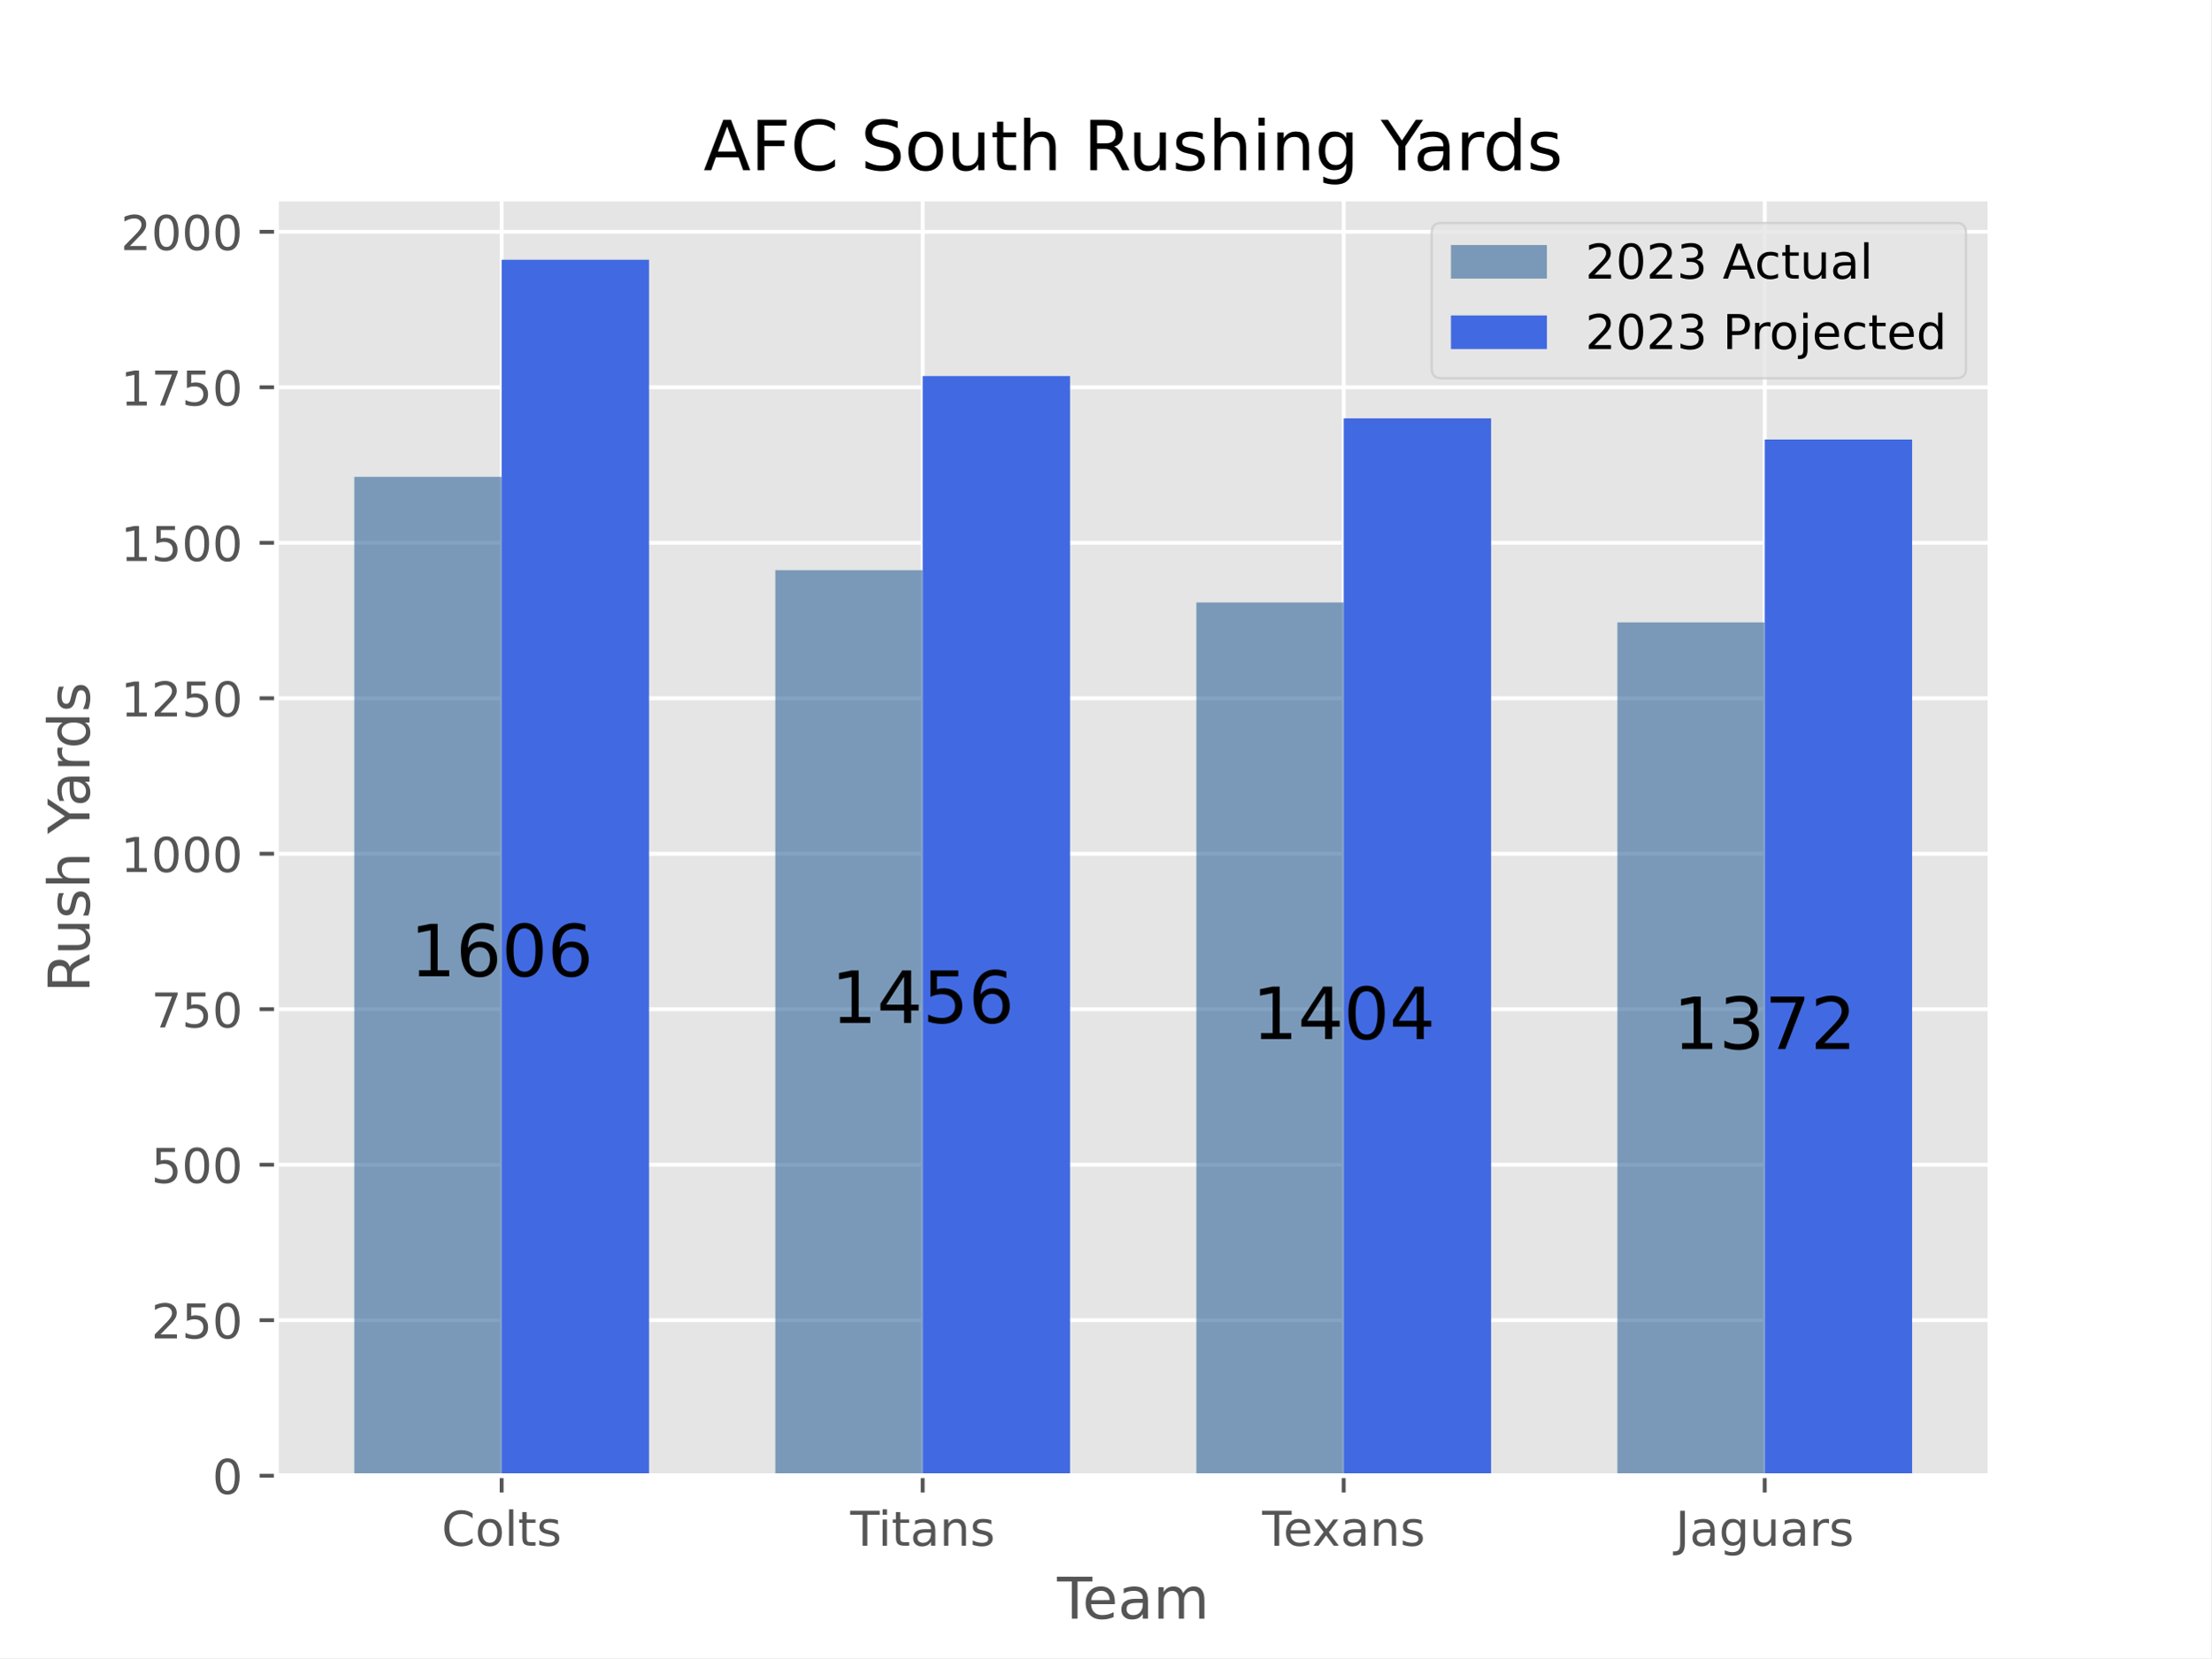
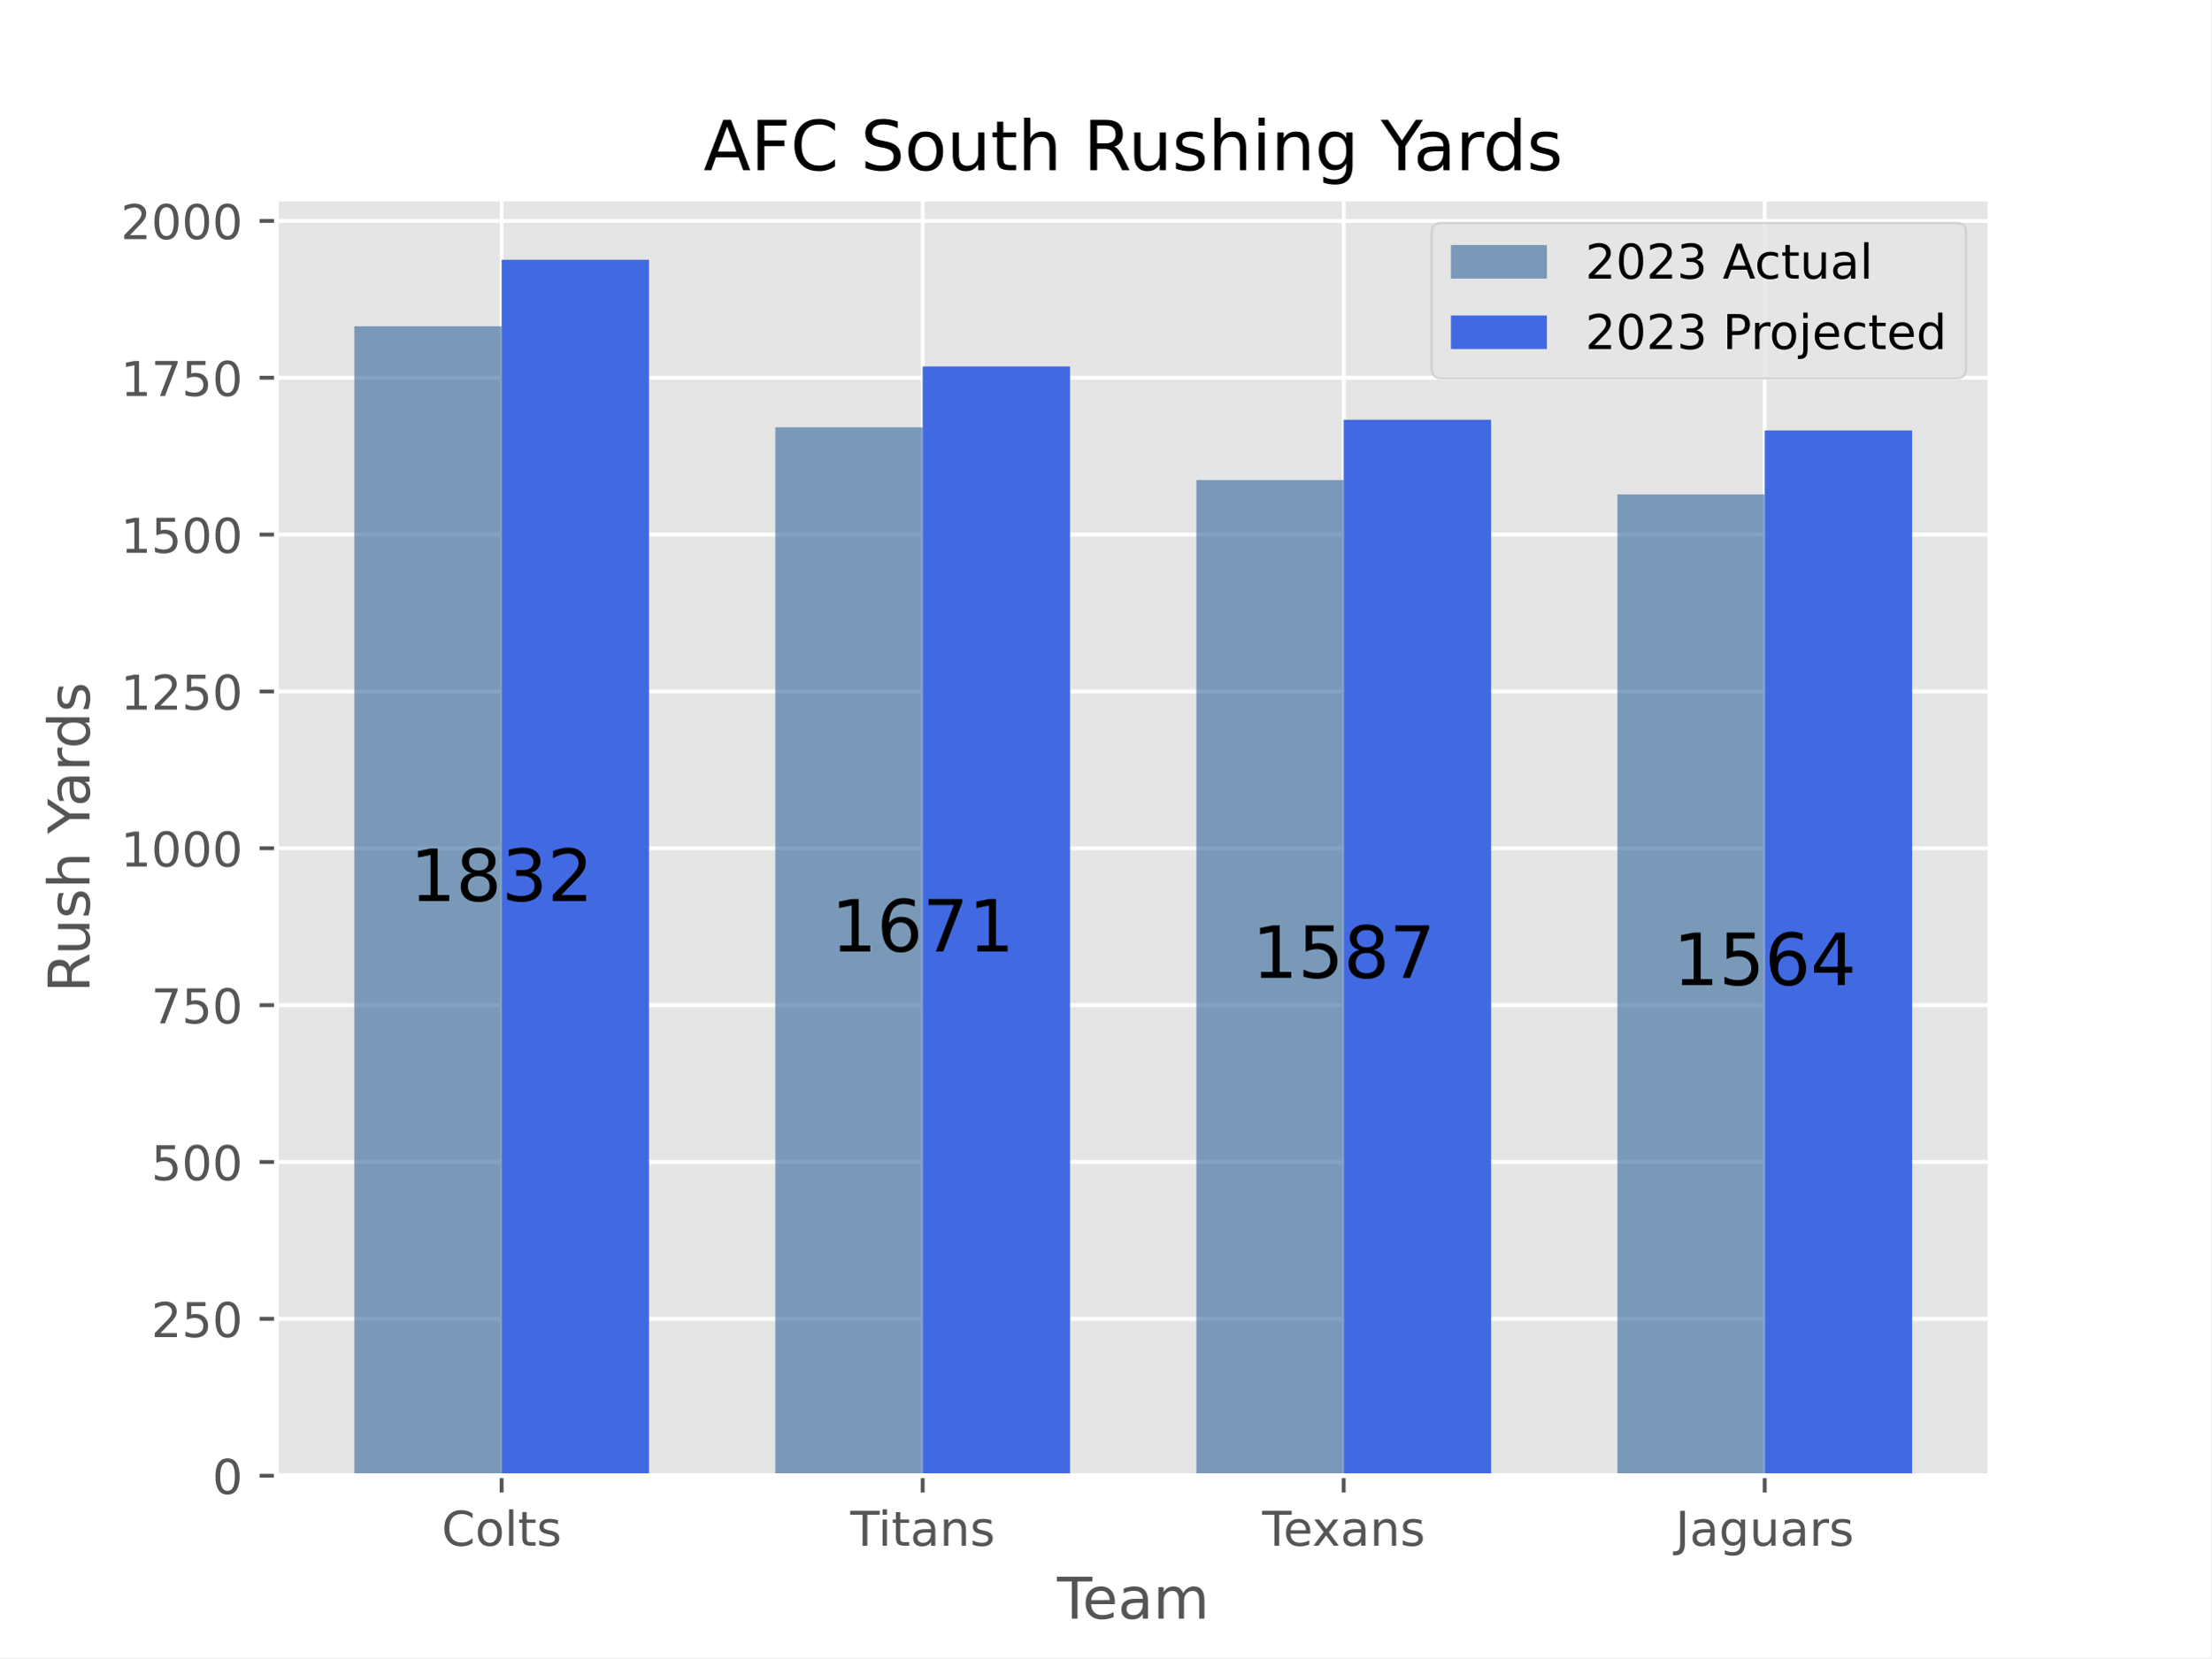
<svg xmlns="http://www.w3.org/2000/svg" xmlns:xlink="http://www.w3.org/1999/xlink" width="460.8pt" height="345.6pt" viewBox="0 0 460.8 345.6" version="1.1">
  <defs>
    <style type="text/css">*{stroke-linejoin: round; stroke-linecap: butt}</style>
  </defs>
  <g id="figure_1">
    <g id="patch_1">
      <path d="M 0 345.6  L 460.8 345.6  L 460.8 0  L 0 0  z " style="fill: #ffffff" />
    </g>
    <g id="axes_1">
      <g id="patch_2">
        <path d="M 57.6 307.584  L 414.72 307.584  L 414.72 41.472  L 57.6 41.472  z " style="fill: #e5e5e5" />
      </g>
      <g id="matplotlib.axis_1">
        <g id="xtick_1">
          <g id="line2d_1">
-             <path d="M 104.543 307.584  L 104.543 41.472  " clip-path="url(#p8ff7612cee)" style="fill: none; stroke: #ffffff; stroke-width: 0.8; stroke-linecap: square" />
+             <path d="M 104.543 307.584  L 104.543 41.472  " clip-path="url(#pf59403c4f4)" style="fill: none; stroke: #ffffff; stroke-width: 0.8; stroke-linecap: square" />
          </g>
          <g id="line2d_2">
            <defs>
-               <path id="me6b049ef2c" d="M 0 0  L 0 3.5  " style="stroke: #555555; stroke-width: 0.8" />
-             </defs>
-             <g>
-               <use xlink:href="#me6b049ef2c" x="104.543" y="307.584" style="fill: #555555; stroke: #555555; stroke-width: 0.8" />
+               <path id="mb74877c02c" d="M 0 0  L 0 3.5  " style="stroke: #555555; stroke-width: 0.8" />
+             </defs>
+             <g>
+               <use xlink:href="#mb74877c02c" x="104.543" y="307.584" style="fill: #555555; stroke: #555555; stroke-width: 0.8" />
            </g>
          </g>
          <g id="text_1">
            <g style="fill: #555555" transform="translate(92.03861 322.1824) scale(0.1 -0.1)">
              <defs>
                <path id="DejaVuSans-43" d="M 4122 4306  L 4122 3641  Q 3803 3938 3442 4084  Q 3081 4231 2675 4231  Q 1875 4231 1450 3742  Q 1025 3253 1025 2328  Q 1025 1406 1450 917  Q 1875 428 2675 428  Q 3081 428 3442 575  Q 3803 722 4122 1019  L 4122 359  Q 3791 134 3420 21  Q 3050 -91 2638 -91  Q 1578 -91 968 557  Q 359 1206 359 2328  Q 359 3453 968 4101  Q 1578 4750 2638 4750  Q 3056 4750 3426 4639  Q 3797 4528 4122 4306  z " transform="scale(0.015625)" />
                <path id="DejaVuSans-6f" d="M 1959 3097  Q 1497 3097 1228 2736  Q 959 2375 959 1747  Q 959 1119 1226 758  Q 1494 397 1959 397  Q 2419 397 2687 759  Q 2956 1122 2956 1747  Q 2956 2369 2687 2733  Q 2419 3097 1959 3097  z M 1959 3584  Q 2709 3584 3137 3096  Q 3566 2609 3566 1747  Q 3566 888 3137 398  Q 2709 -91 1959 -91  Q 1206 -91 779 398  Q 353 888 353 1747  Q 353 2609 779 3096  Q 1206 3584 1959 3584  z " transform="scale(0.015625)" />
                <path id="DejaVuSans-6c" d="M 603 4863  L 1178 4863  L 1178 0  L 603 0  L 603 4863  z " transform="scale(0.015625)" />
                <path id="DejaVuSans-74" d="M 1172 4494  L 1172 3500  L 2356 3500  L 2356 3053  L 1172 3053  L 1172 1153  Q 1172 725 1289 603  Q 1406 481 1766 481  L 2356 481  L 2356 0  L 1766 0  Q 1100 0 847 248  Q 594 497 594 1153  L 594 3053  L 172 3053  L 172 3500  L 594 3500  L 594 4494  L 1172 4494  z " transform="scale(0.015625)" />
                <path id="DejaVuSans-73" d="M 2834 3397  L 2834 2853  Q 2591 2978 2328 3040  Q 2066 3103 1784 3103  Q 1356 3103 1142 2972  Q 928 2841 928 2578  Q 928 2378 1081 2264  Q 1234 2150 1697 2047  L 1894 2003  Q 2506 1872 2764 1633  Q 3022 1394 3022 966  Q 3022 478 2636 193  Q 2250 -91 1575 -91  Q 1294 -91 989 -36  Q 684 19 347 128  L 347 722  Q 666 556 975 473  Q 1284 391 1588 391  Q 1994 391 2212 530  Q 2431 669 2431 922  Q 2431 1156 2273 1281  Q 2116 1406 1581 1522  L 1381 1569  Q 847 1681 609 1914  Q 372 2147 372 2553  Q 372 3047 722 3315  Q 1072 3584 1716 3584  Q 2034 3584 2315 3537  Q 2597 3491 2834 3397  z " transform="scale(0.015625)" />
              </defs>
              <use xlink:href="#DejaVuSans-43" />
              <use xlink:href="#DejaVuSans-6f" x="69.824" />
              <use xlink:href="#DejaVuSans-6c" x="131.006" />
              <use xlink:href="#DejaVuSans-74" x="158.789" />
              <use xlink:href="#DejaVuSans-73" x="197.998" />
            </g>
          </g>
        </g>
        <g id="xtick_2">
          <g id="line2d_3">
-             <path d="M 192.288 307.584  L 192.288 41.472  " clip-path="url(#p8ff7612cee)" style="fill: none; stroke: #ffffff; stroke-width: 0.8; stroke-linecap: square" />
+             <path d="M 192.288 307.584  L 192.288 41.472  " clip-path="url(#pf59403c4f4)" style="fill: none; stroke: #ffffff; stroke-width: 0.8; stroke-linecap: square" />
          </g>
          <g id="line2d_4">
            <g>
-               <use xlink:href="#me6b049ef2c" x="192.288" y="307.584" style="fill: #555555; stroke: #555555; stroke-width: 0.8" />
+               <use xlink:href="#mb74877c02c" x="192.288" y="307.584" style="fill: #555555; stroke: #555555; stroke-width: 0.8" />
            </g>
          </g>
          <g id="text_2">
            <g style="fill: #555555" transform="translate(177.2034 322.1824) scale(0.1 -0.1)">
              <defs>
                <path id="DejaVuSans-54" d="M -19 4666  L 3928 4666  L 3928 4134  L 2272 4134  L 2272 0  L 1638 0  L 1638 4134  L -19 4134  L -19 4666  z " transform="scale(0.015625)" />
                <path id="DejaVuSans-69" d="M 603 3500  L 1178 3500  L 1178 0  L 603 0  L 603 3500  z M 603 4863  L 1178 4863  L 1178 4134  L 603 4134  L 603 4863  z " transform="scale(0.015625)" />
                <path id="DejaVuSans-61" d="M 2194 1759  Q 1497 1759 1228 1600  Q 959 1441 959 1056  Q 959 750 1161 570  Q 1363 391 1709 391  Q 2188 391 2477 730  Q 2766 1069 2766 1631  L 2766 1759  L 2194 1759  z M 3341 1997  L 3341 0  L 2766 0  L 2766 531  Q 2569 213 2275 61  Q 1981 -91 1556 -91  Q 1019 -91 701 211  Q 384 513 384 1019  Q 384 1609 779 1909  Q 1175 2209 1959 2209  L 2766 2209  L 2766 2266  Q 2766 2663 2505 2880  Q 2244 3097 1772 3097  Q 1472 3097 1187 3025  Q 903 2953 641 2809  L 641 3341  Q 956 3463 1253 3523  Q 1550 3584 1831 3584  Q 2591 3584 2966 3190  Q 3341 2797 3341 1997  z " transform="scale(0.015625)" />
                <path id="DejaVuSans-6e" d="M 3513 2113  L 3513 0  L 2938 0  L 2938 2094  Q 2938 2591 2744 2837  Q 2550 3084 2163 3084  Q 1697 3084 1428 2787  Q 1159 2491 1159 1978  L 1159 0  L 581 0  L 581 3500  L 1159 3500  L 1159 2956  Q 1366 3272 1645 3428  Q 1925 3584 2291 3584  Q 2894 3584 3203 3211  Q 3513 2838 3513 2113  z " transform="scale(0.015625)" />
              </defs>
              <use xlink:href="#DejaVuSans-54" />
              <use xlink:href="#DejaVuSans-69" x="57.959" />
              <use xlink:href="#DejaVuSans-74" x="85.742" />
              <use xlink:href="#DejaVuSans-61" x="124.951" />
              <use xlink:href="#DejaVuSans-6e" x="186.23" />
              <use xlink:href="#DejaVuSans-73" x="249.609" />
            </g>
          </g>
        </g>
        <g id="xtick_3">
          <g id="line2d_5">
-             <path d="M 280.032 307.584  L 280.032 41.472  " clip-path="url(#p8ff7612cee)" style="fill: none; stroke: #ffffff; stroke-width: 0.8; stroke-linecap: square" />
+             <path d="M 280.032 307.584  L 280.032 41.472  " clip-path="url(#pf59403c4f4)" style="fill: none; stroke: #ffffff; stroke-width: 0.8; stroke-linecap: square" />
          </g>
          <g id="line2d_6">
            <g>
-               <use xlink:href="#me6b049ef2c" x="280.032" y="307.584" style="fill: #555555; stroke: #555555; stroke-width: 0.8" />
+               <use xlink:href="#mb74877c02c" x="280.032" y="307.584" style="fill: #555555; stroke: #555555; stroke-width: 0.8" />
            </g>
          </g>
          <g id="text_3">
            <g style="fill: #555555" transform="translate(263.0424 322.1824) scale(0.1 -0.1)">
              <defs>
                <path id="DejaVuSans-65" d="M 3597 1894  L 3597 1613  L 953 1613  Q 991 1019 1311 708  Q 1631 397 2203 397  Q 2534 397 2845 478  Q 3156 559 3463 722  L 3463 178  Q 3153 47 2828 -22  Q 2503 -91 2169 -91  Q 1331 -91 842 396  Q 353 884 353 1716  Q 353 2575 817 3079  Q 1281 3584 2069 3584  Q 2775 3584 3186 3129  Q 3597 2675 3597 1894  z M 3022 2063  Q 3016 2534 2758 2815  Q 2500 3097 2075 3097  Q 1594 3097 1305 2825  Q 1016 2553 972 2059  L 3022 2063  z " transform="scale(0.015625)" />
                <path id="DejaVuSans-78" d="M 3513 3500  L 2247 1797  L 3578 0  L 2900 0  L 1881 1375  L 863 0  L 184 0  L 1544 1831  L 300 3500  L 978 3500  L 1906 2253  L 2834 3500  L 3513 3500  z " transform="scale(0.015625)" />
              </defs>
              <use xlink:href="#DejaVuSans-54" />
              <use xlink:href="#DejaVuSans-65" x="44.084" />
              <use xlink:href="#DejaVuSans-78" x="103.857" />
              <use xlink:href="#DejaVuSans-61" x="163.037" />
              <use xlink:href="#DejaVuSans-6e" x="224.316" />
              <use xlink:href="#DejaVuSans-73" x="287.695" />
            </g>
          </g>
        </g>
        <g id="xtick_4">
          <g id="line2d_7">
-             <path d="M 367.777 307.584  L 367.777 41.472  " clip-path="url(#p8ff7612cee)" style="fill: none; stroke: #ffffff; stroke-width: 0.8; stroke-linecap: square" />
+             <path d="M 367.777 307.584  L 367.777 41.472  " clip-path="url(#pf59403c4f4)" style="fill: none; stroke: #ffffff; stroke-width: 0.8; stroke-linecap: square" />
          </g>
          <g id="line2d_8">
            <g>
-               <use xlink:href="#me6b049ef2c" x="367.777" y="307.584" style="fill: #555555; stroke: #555555; stroke-width: 0.8" />
+               <use xlink:href="#mb74877c02c" x="367.777" y="307.584" style="fill: #555555; stroke: #555555; stroke-width: 0.8" />
            </g>
          </g>
          <g id="text_4">
            <g style="fill: #555555" transform="translate(349.1705 322.1824) scale(0.1 -0.1)">
              <defs>
                <path id="DejaVuSans-4a" d="M 628 4666  L 1259 4666  L 1259 325  Q 1259 -519 939 -900  Q 619 -1281 -91 -1281  L -331 -1281  L -331 -750  L -134 -750  Q 284 -750 456 -515  Q 628 -281 628 325  L 628 4666  z " transform="scale(0.015625)" />
                <path id="DejaVuSans-67" d="M 2906 1791  Q 2906 2416 2648 2759  Q 2391 3103 1925 3103  Q 1463 3103 1205 2759  Q 947 2416 947 1791  Q 947 1169 1205 825  Q 1463 481 1925 481  Q 2391 481 2648 825  Q 2906 1169 2906 1791  z M 3481 434  Q 3481 -459 3084 -895  Q 2688 -1331 1869 -1331  Q 1566 -1331 1297 -1286  Q 1028 -1241 775 -1147  L 775 -588  Q 1028 -725 1275 -790  Q 1522 -856 1778 -856  Q 2344 -856 2625 -561  Q 2906 -266 2906 331  L 2906 616  Q 2728 306 2450 153  Q 2172 0 1784 0  Q 1141 0 747 490  Q 353 981 353 1791  Q 353 2603 747 3093  Q 1141 3584 1784 3584  Q 2172 3584 2450 3431  Q 2728 3278 2906 2969  L 2906 3500  L 3481 3500  L 3481 434  z " transform="scale(0.015625)" />
                <path id="DejaVuSans-75" d="M 544 1381  L 544 3500  L 1119 3500  L 1119 1403  Q 1119 906 1312 657  Q 1506 409 1894 409  Q 2359 409 2629 706  Q 2900 1003 2900 1516  L 2900 3500  L 3475 3500  L 3475 0  L 2900 0  L 2900 538  Q 2691 219 2414 64  Q 2138 -91 1772 -91  Q 1169 -91 856 284  Q 544 659 544 1381  z M 1991 3584  L 1991 3584  z " transform="scale(0.015625)" />
                <path id="DejaVuSans-72" d="M 2631 2963  Q 2534 3019 2420 3045  Q 2306 3072 2169 3072  Q 1681 3072 1420 2755  Q 1159 2438 1159 1844  L 1159 0  L 581 0  L 581 3500  L 1159 3500  L 1159 2956  Q 1341 3275 1631 3429  Q 1922 3584 2338 3584  Q 2397 3584 2469 3576  Q 2541 3569 2628 3553  L 2631 2963  z " transform="scale(0.015625)" />
              </defs>
              <use xlink:href="#DejaVuSans-4a" />
              <use xlink:href="#DejaVuSans-61" x="29.492" />
              <use xlink:href="#DejaVuSans-67" x="90.771" />
              <use xlink:href="#DejaVuSans-75" x="154.248" />
              <use xlink:href="#DejaVuSans-61" x="217.627" />
              <use xlink:href="#DejaVuSans-72" x="278.906" />
              <use xlink:href="#DejaVuSans-73" x="320.02" />
            </g>
          </g>
        </g>
        <g id="text_5">
          <g style="fill: #555555" transform="translate(220.3022 337.3802) scale(0.12 -0.12)">
            <defs>
              <path id="DejaVuSans-6d" d="M 3328 2828  Q 3544 3216 3844 3400  Q 4144 3584 4550 3584  Q 5097 3584 5394 3201  Q 5691 2819 5691 2113  L 5691 0  L 5113 0  L 5113 2094  Q 5113 2597 4934 2840  Q 4756 3084 4391 3084  Q 3944 3084 3684 2787  Q 3425 2491 3425 1978  L 3425 0  L 2847 0  L 2847 2094  Q 2847 2600 2669 2842  Q 2491 3084 2119 3084  Q 1678 3084 1418 2786  Q 1159 2488 1159 1978  L 1159 0  L 581 0  L 581 3500  L 1159 3500  L 1159 2956  Q 1356 3278 1631 3431  Q 1906 3584 2284 3584  Q 2666 3584 2933 3390  Q 3200 3197 3328 2828  z " transform="scale(0.015625)" />
            </defs>
            <use xlink:href="#DejaVuSans-54" />
            <use xlink:href="#DejaVuSans-65" x="44.084" />
            <use xlink:href="#DejaVuSans-61" x="105.607" />
            <use xlink:href="#DejaVuSans-6d" x="166.887" />
          </g>
        </g>
      </g>
      <g id="matplotlib.axis_2">
        <g id="ytick_1">
          <g id="line2d_9">
-             <path d="M 57.6 307.584  L 414.72 307.584  " clip-path="url(#p8ff7612cee)" style="fill: none; stroke: #ffffff; stroke-width: 0.8; stroke-linecap: square" />
+             <path d="M 57.6 307.584  L 414.72 307.584  " clip-path="url(#pf59403c4f4)" style="fill: none; stroke: #ffffff; stroke-width: 0.8; stroke-linecap: square" />
          </g>
          <g id="line2d_10">
            <defs>
-               <path id="m244745ea94" d="M 0 0  L -3.5 0  " style="stroke: #555555; stroke-width: 0.8" />
-             </defs>
-             <g>
-               <use xlink:href="#m244745ea94" x="57.6" y="307.584" style="fill: #555555; stroke: #555555; stroke-width: 0.8" />
+               <path id="mc1e2ce6075" d="M 0 0  L -3.5 0  " style="stroke: #555555; stroke-width: 0.8" />
+             </defs>
+             <g>
+               <use xlink:href="#mc1e2ce6075" x="57.6" y="307.584" style="fill: #555555; stroke: #555555; stroke-width: 0.8" />
            </g>
          </g>
          <g id="text_6">
            <g style="fill: #555555" transform="translate(44.2375 311.3832) scale(0.1 -0.1)">
              <defs>
                <path id="DejaVuSans-30" d="M 2034 4250  Q 1547 4250 1301 3770  Q 1056 3291 1056 2328  Q 1056 1369 1301 889  Q 1547 409 2034 409  Q 2525 409 2770 889  Q 3016 1369 3016 2328  Q 3016 3291 2770 3770  Q 2525 4250 2034 4250  z M 2034 4750  Q 2819 4750 3233 4129  Q 3647 3509 3647 2328  Q 3647 1150 3233 529  Q 2819 -91 2034 -91  Q 1250 -91 836 529  Q 422 1150 422 2328  Q 422 3509 836 4129  Q 1250 4750 2034 4750  z " transform="scale(0.015625)" />
              </defs>
              <use xlink:href="#DejaVuSans-30" />
            </g>
          </g>
        </g>
        <g id="ytick_2">
          <g id="line2d_11">
-             <path d="M 57.6 275.175  L 414.72 275.175  " clip-path="url(#p8ff7612cee)" style="fill: none; stroke: #ffffff; stroke-width: 0.8; stroke-linecap: square" />
+             <path d="M 57.6 274.891  L 414.72 274.891  " clip-path="url(#pf59403c4f4)" style="fill: none; stroke: #ffffff; stroke-width: 0.8; stroke-linecap: square" />
          </g>
          <g id="line2d_12">
            <g>
-               <use xlink:href="#m244745ea94" x="57.6" y="275.175" style="fill: #555555; stroke: #555555; stroke-width: 0.8" />
+               <use xlink:href="#mc1e2ce6075" x="57.6" y="274.891" style="fill: #555555; stroke: #555555; stroke-width: 0.8" />
            </g>
          </g>
          <g id="text_7">
-             <g style="fill: #555555" transform="translate(31.5125 278.974) scale(0.1 -0.1)">
+             <g style="fill: #555555" transform="translate(31.5125 278.6897) scale(0.1 -0.1)">
              <defs>
                <path id="DejaVuSans-32" d="M 1228 531  L 3431 531  L 3431 0  L 469 0  L 469 531  Q 828 903 1448 1529  Q 2069 2156 2228 2338  Q 2531 2678 2651 2914  Q 2772 3150 2772 3378  Q 2772 3750 2511 3984  Q 2250 4219 1831 4219  Q 1534 4219 1204 4116  Q 875 4013 500 3803  L 500 4441  Q 881 4594 1212 4672  Q 1544 4750 1819 4750  Q 2544 4750 2975 4387  Q 3406 4025 3406 3419  Q 3406 3131 3298 2873  Q 3191 2616 2906 2266  Q 2828 2175 2409 1742  Q 1991 1309 1228 531  z " transform="scale(0.015625)" />
                <path id="DejaVuSans-35" d="M 691 4666  L 3169 4666  L 3169 4134  L 1269 4134  L 1269 2991  Q 1406 3038 1543 3061  Q 1681 3084 1819 3084  Q 2600 3084 3056 2656  Q 3513 2228 3513 1497  Q 3513 744 3044 326  Q 2575 -91 1722 -91  Q 1428 -91 1123 -41  Q 819 9 494 109  L 494 744  Q 775 591 1075 516  Q 1375 441 1709 441  Q 2250 441 2565 725  Q 2881 1009 2881 1497  Q 2881 1984 2565 2268  Q 2250 2553 1709 2553  Q 1456 2553 1204 2497  Q 953 2441 691 2322  L 691 4666  z " transform="scale(0.015625)" />
              </defs>
              <use xlink:href="#DejaVuSans-32" />
              <use xlink:href="#DejaVuSans-35" x="63.623" />
              <use xlink:href="#DejaVuSans-30" x="127.246" />
            </g>
          </g>
        </g>
        <g id="ytick_3">
          <g id="line2d_13">
-             <path d="M 57.6 242.766  L 414.72 242.766  " clip-path="url(#p8ff7612cee)" style="fill: none; stroke: #ffffff; stroke-width: 0.8; stroke-linecap: square" />
+             <path d="M 57.6 242.197  L 414.72 242.197  " clip-path="url(#pf59403c4f4)" style="fill: none; stroke: #ffffff; stroke-width: 0.8; stroke-linecap: square" />
          </g>
          <g id="line2d_14">
            <g>
-               <use xlink:href="#m244745ea94" x="57.6" y="242.766" style="fill: #555555; stroke: #555555; stroke-width: 0.8" />
+               <use xlink:href="#mc1e2ce6075" x="57.6" y="242.197" style="fill: #555555; stroke: #555555; stroke-width: 0.8" />
            </g>
          </g>
          <g id="text_8">
-             <g style="fill: #555555" transform="translate(31.5125 246.5648) scale(0.1 -0.1)">
+             <g style="fill: #555555" transform="translate(31.5125 245.9962) scale(0.1 -0.1)">
              <use xlink:href="#DejaVuSans-35" />
              <use xlink:href="#DejaVuSans-30" x="63.623" />
              <use xlink:href="#DejaVuSans-30" x="127.246" />
            </g>
          </g>
        </g>
        <g id="ytick_4">
          <g id="line2d_15">
-             <path d="M 57.6 210.356  L 414.72 210.356  " clip-path="url(#p8ff7612cee)" style="fill: none; stroke: #ffffff; stroke-width: 0.8; stroke-linecap: square" />
+             <path d="M 57.6 209.504  L 414.72 209.504  " clip-path="url(#pf59403c4f4)" style="fill: none; stroke: #ffffff; stroke-width: 0.8; stroke-linecap: square" />
          </g>
          <g id="line2d_16">
            <g>
-               <use xlink:href="#m244745ea94" x="57.6" y="210.356" style="fill: #555555; stroke: #555555; stroke-width: 0.8" />
+               <use xlink:href="#mc1e2ce6075" x="57.6" y="209.504" style="fill: #555555; stroke: #555555; stroke-width: 0.8" />
            </g>
          </g>
          <g id="text_9">
-             <g style="fill: #555555" transform="translate(31.5125 214.1556) scale(0.1 -0.1)">
+             <g style="fill: #555555" transform="translate(31.5125 213.3027) scale(0.1 -0.1)">
              <defs>
                <path id="DejaVuSans-37" d="M 525 4666  L 3525 4666  L 3525 4397  L 1831 0  L 1172 0  L 2766 4134  L 525 4134  L 525 4666  z " transform="scale(0.015625)" />
              </defs>
              <use xlink:href="#DejaVuSans-37" />
              <use xlink:href="#DejaVuSans-35" x="63.623" />
              <use xlink:href="#DejaVuSans-30" x="127.246" />
            </g>
          </g>
        </g>
        <g id="ytick_5">
          <g id="line2d_17">
-             <path d="M 57.6 177.947  L 414.72 177.947  " clip-path="url(#p8ff7612cee)" style="fill: none; stroke: #ffffff; stroke-width: 0.8; stroke-linecap: square" />
+             <path d="M 57.6 176.81  L 414.72 176.81  " clip-path="url(#pf59403c4f4)" style="fill: none; stroke: #ffffff; stroke-width: 0.8; stroke-linecap: square" />
          </g>
          <g id="line2d_18">
            <g>
-               <use xlink:href="#m244745ea94" x="57.6" y="177.947" style="fill: #555555; stroke: #555555; stroke-width: 0.8" />
+               <use xlink:href="#mc1e2ce6075" x="57.6" y="176.81" style="fill: #555555; stroke: #555555; stroke-width: 0.8" />
            </g>
          </g>
          <g id="text_10">
-             <g style="fill: #555555" transform="translate(25.15 181.7464) scale(0.1 -0.1)">
+             <g style="fill: #555555" transform="translate(25.15 180.6092) scale(0.1 -0.1)">
              <defs>
                <path id="DejaVuSans-31" d="M 794 531  L 1825 531  L 1825 4091  L 703 3866  L 703 4441  L 1819 4666  L 2450 4666  L 2450 531  L 3481 531  L 3481 0  L 794 0  L 794 531  z " transform="scale(0.015625)" />
              </defs>
              <use xlink:href="#DejaVuSans-31" />
              <use xlink:href="#DejaVuSans-30" x="63.623" />
              <use xlink:href="#DejaVuSans-30" x="127.246" />
              <use xlink:href="#DejaVuSans-30" x="190.869" />
            </g>
          </g>
        </g>
        <g id="ytick_6">
          <g id="line2d_19">
-             <path d="M 57.6 145.538  L 414.72 145.538  " clip-path="url(#p8ff7612cee)" style="fill: none; stroke: #ffffff; stroke-width: 0.8; stroke-linecap: square" />
+             <path d="M 57.6 144.117  L 414.72 144.117  " clip-path="url(#pf59403c4f4)" style="fill: none; stroke: #ffffff; stroke-width: 0.8; stroke-linecap: square" />
          </g>
          <g id="line2d_20">
            <g>
-               <use xlink:href="#m244745ea94" x="57.6" y="145.538" style="fill: #555555; stroke: #555555; stroke-width: 0.8" />
+               <use xlink:href="#mc1e2ce6075" x="57.6" y="144.117" style="fill: #555555; stroke: #555555; stroke-width: 0.8" />
            </g>
          </g>
          <g id="text_11">
-             <g style="fill: #555555" transform="translate(25.15 149.3372) scale(0.1 -0.1)">
+             <g style="fill: #555555" transform="translate(25.15 147.9157) scale(0.1 -0.1)">
              <use xlink:href="#DejaVuSans-31" />
              <use xlink:href="#DejaVuSans-32" x="63.623" />
              <use xlink:href="#DejaVuSans-35" x="127.246" />
              <use xlink:href="#DejaVuSans-30" x="190.869" />
            </g>
          </g>
        </g>
        <g id="ytick_7">
          <g id="line2d_21">
-             <path d="M 57.6 113.129  L 414.72 113.129  " clip-path="url(#p8ff7612cee)" style="fill: none; stroke: #ffffff; stroke-width: 0.8; stroke-linecap: square" />
+             <path d="M 57.6 111.423  L 414.72 111.423  " clip-path="url(#pf59403c4f4)" style="fill: none; stroke: #ffffff; stroke-width: 0.8; stroke-linecap: square" />
          </g>
          <g id="line2d_22">
            <g>
-               <use xlink:href="#m244745ea94" x="57.6" y="113.129" style="fill: #555555; stroke: #555555; stroke-width: 0.8" />
+               <use xlink:href="#mc1e2ce6075" x="57.6" y="111.423" style="fill: #555555; stroke: #555555; stroke-width: 0.8" />
            </g>
          </g>
          <g id="text_12">
-             <g style="fill: #555555" transform="translate(25.15 116.928) scale(0.1 -0.1)">
+             <g style="fill: #555555" transform="translate(25.15 115.2222) scale(0.1 -0.1)">
              <use xlink:href="#DejaVuSans-31" />
              <use xlink:href="#DejaVuSans-35" x="63.623" />
              <use xlink:href="#DejaVuSans-30" x="127.246" />
              <use xlink:href="#DejaVuSans-30" x="190.869" />
            </g>
          </g>
        </g>
        <g id="ytick_8">
          <g id="line2d_23">
-             <path d="M 57.6 80.72  L 414.72 80.72  " clip-path="url(#p8ff7612cee)" style="fill: none; stroke: #ffffff; stroke-width: 0.8; stroke-linecap: square" />
+             <path d="M 57.6 78.73  L 414.72 78.73  " clip-path="url(#pf59403c4f4)" style="fill: none; stroke: #ffffff; stroke-width: 0.8; stroke-linecap: square" />
          </g>
          <g id="line2d_24">
            <g>
-               <use xlink:href="#m244745ea94" x="57.6" y="80.72" style="fill: #555555; stroke: #555555; stroke-width: 0.8" />
+               <use xlink:href="#mc1e2ce6075" x="57.6" y="78.73" style="fill: #555555; stroke: #555555; stroke-width: 0.8" />
            </g>
          </g>
          <g id="text_13">
-             <g style="fill: #555555" transform="translate(25.15 84.51877) scale(0.1 -0.1)">
+             <g style="fill: #555555" transform="translate(25.15 82.52873) scale(0.1 -0.1)">
              <use xlink:href="#DejaVuSans-31" />
              <use xlink:href="#DejaVuSans-37" x="63.623" />
              <use xlink:href="#DejaVuSans-35" x="127.246" />
              <use xlink:href="#DejaVuSans-30" x="190.869" />
            </g>
          </g>
        </g>
        <g id="ytick_9">
          <g id="line2d_25">
-             <path d="M 57.6 48.31  L 414.72 48.31  " clip-path="url(#p8ff7612cee)" style="fill: none; stroke: #ffffff; stroke-width: 0.8; stroke-linecap: square" />
+             <path d="M 57.6 46.036  L 414.72 46.036  " clip-path="url(#pf59403c4f4)" style="fill: none; stroke: #ffffff; stroke-width: 0.8; stroke-linecap: square" />
          </g>
          <g id="line2d_26">
            <g>
-               <use xlink:href="#m244745ea94" x="57.6" y="48.31" style="fill: #555555; stroke: #555555; stroke-width: 0.8" />
+               <use xlink:href="#mc1e2ce6075" x="57.6" y="46.036" style="fill: #555555; stroke: #555555; stroke-width: 0.8" />
            </g>
          </g>
          <g id="text_14">
-             <g style="fill: #555555" transform="translate(25.15 52.10956) scale(0.1 -0.1)">
+             <g style="fill: #555555" transform="translate(25.15 49.83523) scale(0.1 -0.1)">
              <use xlink:href="#DejaVuSans-32" />
              <use xlink:href="#DejaVuSans-30" x="63.623" />
              <use xlink:href="#DejaVuSans-30" x="127.246" />
              <use xlink:href="#DejaVuSans-30" x="190.869" />
            </g>
          </g>
        </g>
        <g id="text_15">
          <g style="fill: #555555" transform="translate(18.65438 206.8774) rotate(-90) scale(0.12 -0.12)">
            <defs>
              <path id="DejaVuSans-52" d="M 2841 2188  Q 3044 2119 3236 1894  Q 3428 1669 3622 1275  L 4263 0  L 3584 0  L 2988 1197  Q 2756 1666 2539 1819  Q 2322 1972 1947 1972  L 1259 1972  L 1259 0  L 628 0  L 628 4666  L 2053 4666  Q 2853 4666 3247 4331  Q 3641 3997 3641 3322  Q 3641 2881 3436 2590  Q 3231 2300 2841 2188  z M 1259 4147  L 1259 2491  L 2053 2491  Q 2509 2491 2742 2702  Q 2975 2913 2975 3322  Q 2975 3731 2742 3939  Q 2509 4147 2053 4147  L 1259 4147  z " transform="scale(0.015625)" />
              <path id="DejaVuSans-68" d="M 3513 2113  L 3513 0  L 2938 0  L 2938 2094  Q 2938 2591 2744 2837  Q 2550 3084 2163 3084  Q 1697 3084 1428 2787  Q 1159 2491 1159 1978  L 1159 0  L 581 0  L 581 4863  L 1159 4863  L 1159 2956  Q 1366 3272 1645 3428  Q 1925 3584 2291 3584  Q 2894 3584 3203 3211  Q 3513 2838 3513 2113  z " transform="scale(0.015625)" />
              <path id="DejaVuSans-20" transform="scale(0.015625)" />
              <path id="DejaVuSans-59" d="M -13 4666  L 666 4666  L 1959 2747  L 3244 4666  L 3922 4666  L 2272 2222  L 2272 0  L 1638 0  L 1638 2222  L -13 4666  z " transform="scale(0.015625)" />
              <path id="DejaVuSans-64" d="M 2906 2969  L 2906 4863  L 3481 4863  L 3481 0  L 2906 0  L 2906 525  Q 2725 213 2448 61  Q 2172 -91 1784 -91  Q 1150 -91 751 415  Q 353 922 353 1747  Q 353 2572 751 3078  Q 1150 3584 1784 3584  Q 2172 3584 2448 3432  Q 2725 3281 2906 2969  z M 947 1747  Q 947 1113 1208 752  Q 1469 391 1925 391  Q 2381 391 2643 752  Q 2906 1113 2906 1747  Q 2906 2381 2643 2742  Q 2381 3103 1925 3103  Q 1469 3103 1208 2742  Q 947 2381 947 1747  z " transform="scale(0.015625)" />
            </defs>
            <use xlink:href="#DejaVuSans-52" />
            <use xlink:href="#DejaVuSans-75" x="64.982" />
            <use xlink:href="#DejaVuSans-73" x="128.361" />
            <use xlink:href="#DejaVuSans-68" x="180.461" />
            <use xlink:href="#DejaVuSans-20" x="243.84" />
            <use xlink:href="#DejaVuSans-59" x="275.627" />
            <use xlink:href="#DejaVuSans-61" x="322.961" />
            <use xlink:href="#DejaVuSans-72" x="384.24" />
            <use xlink:href="#DejaVuSans-64" x="423.604" />
            <use xlink:href="#DejaVuSans-73" x="487.08" />
          </g>
        </g>
      </g>
      <g id="patch_3">
-         <path d="M 73.833 307.584  L 104.543 307.584  L 104.543 99.387  L 73.833 99.387  z " clip-path="url(#p8ff7612cee)" style="fill: #336699; fill-opacity: 0.6" />
+         <path d="M 73.833 307.584  L 104.543 307.584  L 104.543 68.006  L 73.833 68.006  z " clip-path="url(#pf59403c4f4)" style="fill: #336699; fill-opacity: 0.6" />
      </g>
      <g id="patch_4">
-         <path d="M 161.577 307.584  L 192.288 307.584  L 192.288 118.833  L 161.577 118.833  z " clip-path="url(#p8ff7612cee)" style="fill: #336699; fill-opacity: 0.6" />
+         <path d="M 161.577 307.584  L 192.288 307.584  L 192.288 89.061  L 161.577 89.061  z " clip-path="url(#pf59403c4f4)" style="fill: #336699; fill-opacity: 0.6" />
      </g>
      <g id="patch_5">
-         <path d="M 249.322 307.584  L 280.032 307.584  L 280.032 125.574  L 249.322 125.574  z " clip-path="url(#p8ff7612cee)" style="fill: #336699; fill-opacity: 0.6" />
+         <path d="M 249.322 307.584  L 280.032 307.584  L 280.032 100.046  L 249.322 100.046  z " clip-path="url(#pf59403c4f4)" style="fill: #336699; fill-opacity: 0.6" />
      </g>
      <g id="patch_6">
-         <path d="M 337.066 307.584  L 367.777 307.584  L 367.777 129.722  L 337.066 129.722  z " clip-path="url(#p8ff7612cee)" style="fill: #336699; fill-opacity: 0.6" />
+         <path d="M 337.066 307.584  L 367.777 307.584  L 367.777 103.053  L 337.066 103.053  z " clip-path="url(#pf59403c4f4)" style="fill: #336699; fill-opacity: 0.6" />
      </g>
      <g id="patch_7">
-         <path d="M 104.543 307.584  L 135.254 307.584  L 135.254 54.144  L 104.543 54.144  z " clip-path="url(#p8ff7612cee)" style="fill: #4169e1" />
+         <path d="M 104.543 307.584  L 135.254 307.584  L 135.254 54.144  L 104.543 54.144  z " clip-path="url(#pf59403c4f4)" style="fill: #4169e1" />
      </g>
      <g id="patch_8">
-         <path d="M 192.288 307.584  L 222.998 307.584  L 222.998 78.386  L 192.288 78.386  z " clip-path="url(#p8ff7612cee)" style="fill: #4169e1" />
+         <path d="M 192.288 307.584  L 222.998 307.584  L 222.998 76.376  L 192.288 76.376  z " clip-path="url(#pf59403c4f4)" style="fill: #4169e1" />
      </g>
      <g id="patch_9">
-         <path d="M 280.032 307.584  L 310.743 307.584  L 310.743 87.201  L 280.032 87.201  z " clip-path="url(#p8ff7612cee)" style="fill: #4169e1" />
+         <path d="M 280.032 307.584  L 310.743 307.584  L 310.743 87.491  L 280.032 87.491  z " clip-path="url(#pf59403c4f4)" style="fill: #4169e1" />
      </g>
      <g id="patch_10">
-         <path d="M 367.777 307.584  L 398.487 307.584  L 398.487 91.609  L 367.777 91.609  z " clip-path="url(#p8ff7612cee)" style="fill: #4169e1" />
+         <path d="M 367.777 307.584  L 398.487 307.584  L 398.487 89.715  L 367.777 89.715  z " clip-path="url(#pf59403c4f4)" style="fill: #4169e1" />
      </g>
      <g id="patch_11">
        <path d="M 57.6 307.584  L 57.6 41.472  " style="fill: none; stroke: #ffffff; stroke-linejoin: miter; stroke-linecap: square" />
      </g>
      <g id="patch_12">
        <path d="M 414.72 307.584  L 414.72 41.472  " style="fill: none; stroke: #ffffff; stroke-linejoin: miter; stroke-linecap: square" />
      </g>
      <g id="patch_13">
        <path d="M 57.6 307.584  L 414.72 307.584  " style="fill: none; stroke: #ffffff; stroke-linejoin: miter; stroke-linecap: square" />
      </g>
      <g id="patch_14">
        <path d="M 57.6 41.472  L 414.72 41.472  " style="fill: none; stroke: #ffffff; stroke-linejoin: miter; stroke-linecap: square" />
      </g>
      <g id="text_16">
-         <g transform="translate(85.45579 203.4856) scale(0.15 -0.15)">
+         <g transform="translate(85.45579 187.795) scale(0.15 -0.15)">
+           <defs>
+             <path id="DejaVuSans-38" d="M 2034 2216  Q 1584 2216 1326 1975  Q 1069 1734 1069 1313  Q 1069 891 1326 650  Q 1584 409 2034 409  Q 2484 409 2743 651  Q 3003 894 3003 1313  Q 3003 1734 2745 1975  Q 2488 2216 2034 2216  z M 1403 2484  Q 997 2584 770 2862  Q 544 3141 544 3541  Q 544 4100 942 4425  Q 1341 4750 2034 4750  Q 2731 4750 3128 4425  Q 3525 4100 3525 3541  Q 3525 3141 3298 2862  Q 3072 2584 2669 2484  Q 3125 2378 3379 2068  Q 3634 1759 3634 1313  Q 3634 634 3220 271  Q 2806 -91 2034 -91  Q 1263 -91 848 271  Q 434 634 434 1313  Q 434 1759 690 2068  Q 947 2378 1403 2484  z M 1172 3481  Q 1172 3119 1398 2916  Q 1625 2713 2034 2713  Q 2441 2713 2670 2916  Q 2900 3119 2900 3481  Q 2900 3844 2670 4047  Q 2441 4250 2034 4250  Q 1625 4250 1398 4047  Q 1172 3844 1172 3481  z " transform="scale(0.015625)" />
+             <path id="DejaVuSans-33" d="M 2597 2516  Q 3050 2419 3304 2112  Q 3559 1806 3559 1356  Q 3559 666 3084 287  Q 2609 -91 1734 -91  Q 1441 -91 1130 -33  Q 819 25 488 141  L 488 750  Q 750 597 1062 519  Q 1375 441 1716 441  Q 2309 441 2620 675  Q 2931 909 2931 1356  Q 2931 1769 2642 2001  Q 2353 2234 1838 2234  L 1294 2234  L 1294 2753  L 1863 2753  Q 2328 2753 2575 2939  Q 2822 3125 2822 3475  Q 2822 3834 2567 4026  Q 2313 4219 1838 4219  Q 1578 4219 1281 4162  Q 984 4106 628 3988  L 628 4550  Q 988 4650 1302 4700  Q 1616 4750 1894 4750  Q 2613 4750 3031 4423  Q 3450 4097 3450 3541  Q 3450 3153 3228 2886  Q 3006 2619 2597 2516  z " transform="scale(0.015625)" />
+           </defs>
+           <use xlink:href="#DejaVuSans-31" />
+           <use xlink:href="#DejaVuSans-38" x="63.623" />
+           <use xlink:href="#DejaVuSans-33" x="127.246" />
+           <use xlink:href="#DejaVuSans-32" x="190.869" />
+         </g>
+       </g>
+       <g id="text_17">
+         <g transform="translate(173.2003 198.3223) scale(0.15 -0.15)">
          <defs>
            <path id="DejaVuSans-36" d="M 2113 2584  Q 1688 2584 1439 2293  Q 1191 2003 1191 1497  Q 1191 994 1439 701  Q 1688 409 2113 409  Q 2538 409 2786 701  Q 3034 994 3034 1497  Q 3034 2003 2786 2293  Q 2538 2584 2113 2584  z M 3366 4563  L 3366 3988  Q 3128 4100 2886 4159  Q 2644 4219 2406 4219  Q 1781 4219 1451 3797  Q 1122 3375 1075 2522  Q 1259 2794 1537 2939  Q 1816 3084 2150 3084  Q 2853 3084 3261 2657  Q 3669 2231 3669 1497  Q 3669 778 3244 343  Q 2819 -91 2113 -91  Q 1303 -91 875 529  Q 447 1150 447 2328  Q 447 3434 972 4092  Q 1497 4750 2381 4750  Q 2619 4750 2861 4703  Q 3103 4656 3366 4563  z " transform="scale(0.015625)" />
          </defs>
          <use xlink:href="#DejaVuSans-31" />
          <use xlink:href="#DejaVuSans-36" x="63.623" />
-           <use xlink:href="#DejaVuSans-30" x="127.246" />
-           <use xlink:href="#DejaVuSans-36" x="190.869" />
-         </g>
-       </g>
-       <g id="text_17">
-         <g transform="translate(173.2003 213.2084) scale(0.15 -0.15)">
+           <use xlink:href="#DejaVuSans-37" x="127.246" />
+           <use xlink:href="#DejaVuSans-31" x="190.869" />
+         </g>
+       </g>
+       <g id="text_18">
+         <g transform="translate(260.9447 203.8148) scale(0.15 -0.15)">
+           <use xlink:href="#DejaVuSans-31" />
+           <use xlink:href="#DejaVuSans-35" x="63.623" />
+           <use xlink:href="#DejaVuSans-38" x="127.246" />
+           <use xlink:href="#DejaVuSans-37" x="190.869" />
+         </g>
+       </g>
+       <g id="text_19">
+         <g transform="translate(348.6892 205.3187) scale(0.15 -0.15)">
          <defs>
            <path id="DejaVuSans-34" d="M 2419 4116  L 825 1625  L 2419 1625  L 2419 4116  z M 2253 4666  L 3047 4666  L 3047 1625  L 3713 1625  L 3713 1100  L 3047 1100  L 3047 0  L 2419 0  L 2419 1100  L 313 1100  L 313 1709  L 2253 4666  z " transform="scale(0.015625)" />
          </defs>
          <use xlink:href="#DejaVuSans-31" />
-           <use xlink:href="#DejaVuSans-34" x="63.623" />
-           <use xlink:href="#DejaVuSans-35" x="127.246" />
-           <use xlink:href="#DejaVuSans-36" x="190.869" />
-         </g>
-       </g>
-       <g id="text_18">
-         <g transform="translate(260.9447 216.5789) scale(0.15 -0.15)">
-           <use xlink:href="#DejaVuSans-31" />
-           <use xlink:href="#DejaVuSans-34" x="63.623" />
-           <use xlink:href="#DejaVuSans-30" x="127.246" />
+           <use xlink:href="#DejaVuSans-35" x="63.623" />
+           <use xlink:href="#DejaVuSans-36" x="127.246" />
          <use xlink:href="#DejaVuSans-34" x="190.869" />
-         </g>
-       </g>
-       <g id="text_19">
-         <g transform="translate(348.6892 218.6531) scale(0.15 -0.15)">
-           <defs>
-             <path id="DejaVuSans-33" d="M 2597 2516  Q 3050 2419 3304 2112  Q 3559 1806 3559 1356  Q 3559 666 3084 287  Q 2609 -91 1734 -91  Q 1441 -91 1130 -33  Q 819 25 488 141  L 488 750  Q 750 597 1062 519  Q 1375 441 1716 441  Q 2309 441 2620 675  Q 2931 909 2931 1356  Q 2931 1769 2642 2001  Q 2353 2234 1838 2234  L 1294 2234  L 1294 2753  L 1863 2753  Q 2328 2753 2575 2939  Q 2822 3125 2822 3475  Q 2822 3834 2567 4026  Q 2313 4219 1838 4219  Q 1578 4219 1281 4162  Q 984 4106 628 3988  L 628 4550  Q 988 4650 1302 4700  Q 1616 4750 1894 4750  Q 2613 4750 3031 4423  Q 3450 4097 3450 3541  Q 3450 3153 3228 2886  Q 3006 2619 2597 2516  z " transform="scale(0.015625)" />
-           </defs>
-           <use xlink:href="#DejaVuSans-31" />
-           <use xlink:href="#DejaVuSans-33" x="63.623" />
-           <use xlink:href="#DejaVuSans-37" x="127.246" />
-           <use xlink:href="#DejaVuSans-32" x="190.869" />
        </g>
      </g>
      <g id="text_20">
        <g transform="translate(146.6111 35.472) scale(0.144 -0.144)">
          <defs>
            <path id="DejaVuSans-41" d="M 2188 4044  L 1331 1722  L 3047 1722  L 2188 4044  z M 1831 4666  L 2547 4666  L 4325 0  L 3669 0  L 3244 1197  L 1141 1197  L 716 0  L 50 0  L 1831 4666  z " transform="scale(0.015625)" />
            <path id="DejaVuSans-46" d="M 628 4666  L 3309 4666  L 3309 4134  L 1259 4134  L 1259 2759  L 3109 2759  L 3109 2228  L 1259 2228  L 1259 0  L 628 0  L 628 4666  z " transform="scale(0.015625)" />
            <path id="DejaVuSans-53" d="M 3425 4513  L 3425 3897  Q 3066 4069 2747 4153  Q 2428 4238 2131 4238  Q 1616 4238 1336 4038  Q 1056 3838 1056 3469  Q 1056 3159 1242 3001  Q 1428 2844 1947 2747  L 2328 2669  Q 3034 2534 3370 2195  Q 3706 1856 3706 1288  Q 3706 609 3251 259  Q 2797 -91 1919 -91  Q 1588 -91 1214 -16  Q 841 59 441 206  L 441 856  Q 825 641 1194 531  Q 1563 422 1919 422  Q 2459 422 2753 634  Q 3047 847 3047 1241  Q 3047 1584 2836 1778  Q 2625 1972 2144 2069  L 1759 2144  Q 1053 2284 737 2584  Q 422 2884 422 3419  Q 422 4038 858 4394  Q 1294 4750 2059 4750  Q 2388 4750 2728 4690  Q 3069 4631 3425 4513  z " transform="scale(0.015625)" />
          </defs>
          <use xlink:href="#DejaVuSans-41" />
          <use xlink:href="#DejaVuSans-46" x="68.408" />
          <use xlink:href="#DejaVuSans-43" x="125.928" />
          <use xlink:href="#DejaVuSans-20" x="195.752" />
          <use xlink:href="#DejaVuSans-53" x="227.539" />
          <use xlink:href="#DejaVuSans-6f" x="291.016" />
          <use xlink:href="#DejaVuSans-75" x="352.197" />
          <use xlink:href="#DejaVuSans-74" x="415.576" />
          <use xlink:href="#DejaVuSans-68" x="454.785" />
          <use xlink:href="#DejaVuSans-20" x="518.164" />
          <use xlink:href="#DejaVuSans-52" x="549.951" />
          <use xlink:href="#DejaVuSans-75" x="614.934" />
          <use xlink:href="#DejaVuSans-73" x="678.312" />
          <use xlink:href="#DejaVuSans-68" x="730.412" />
          <use xlink:href="#DejaVuSans-69" x="793.791" />
          <use xlink:href="#DejaVuSans-6e" x="821.574" />
          <use xlink:href="#DejaVuSans-67" x="884.953" />
          <use xlink:href="#DejaVuSans-20" x="948.43" />
          <use xlink:href="#DejaVuSans-59" x="980.217" />
          <use xlink:href="#DejaVuSans-61" x="1027.551" />
          <use xlink:href="#DejaVuSans-72" x="1088.83" />
          <use xlink:href="#DejaVuSans-64" x="1128.193" />
          <use xlink:href="#DejaVuSans-73" x="1191.67" />
        </g>
      </g>
      <g id="legend_1">
        <g id="patch_15">
          <path d="M 300.381 78.828  L 407.72 78.828  Q 409.72 78.828 409.72 76.828  L 409.72 48.472  Q 409.72 46.472 407.72 46.472  L 300.381 46.472  Q 298.381 46.472 298.381 48.472  L 298.381 76.828  Q 298.381 78.828 300.381 78.828  z " style="fill: #e5e5e5; opacity: 0.8; stroke: #cccccc; stroke-width: 0.5; stroke-linejoin: miter" />
        </g>
        <g id="patch_16">
          <path d="M 302.381 58.07  L 322.381 58.07  L 322.381 51.07  L 302.381 51.07  z " style="fill: #336699; fill-opacity: 0.6" />
        </g>
        <g id="text_21">
          <g transform="translate(330.3809 58.07044) scale(0.1 -0.1)">
            <defs>
              <path id="DejaVuSans-63" d="M 3122 3366  L 3122 2828  Q 2878 2963 2633 3030  Q 2388 3097 2138 3097  Q 1578 3097 1268 2742  Q 959 2388 959 1747  Q 959 1106 1268 751  Q 1578 397 2138 397  Q 2388 397 2633 464  Q 2878 531 3122 666  L 3122 134  Q 2881 22 2623 -34  Q 2366 -91 2075 -91  Q 1284 -91 818 406  Q 353 903 353 1747  Q 353 2603 823 3093  Q 1294 3584 2113 3584  Q 2378 3584 2631 3529  Q 2884 3475 3122 3366  z " transform="scale(0.015625)" />
            </defs>
            <use xlink:href="#DejaVuSans-32" />
            <use xlink:href="#DejaVuSans-30" x="63.623" />
            <use xlink:href="#DejaVuSans-32" x="127.246" />
            <use xlink:href="#DejaVuSans-33" x="190.869" />
            <use xlink:href="#DejaVuSans-20" x="254.492" />
            <use xlink:href="#DejaVuSans-41" x="286.279" />
            <use xlink:href="#DejaVuSans-63" x="352.938" />
            <use xlink:href="#DejaVuSans-74" x="407.918" />
            <use xlink:href="#DejaVuSans-75" x="447.127" />
            <use xlink:href="#DejaVuSans-61" x="510.506" />
            <use xlink:href="#DejaVuSans-6c" x="571.785" />
          </g>
        </g>
        <g id="patch_17">
          <path d="M 302.381 72.749  L 322.381 72.749  L 322.381 65.749  L 302.381 65.749  z " style="fill: #4169e1" />
        </g>
        <g id="text_22">
          <g transform="translate(330.3809 72.74856) scale(0.1 -0.1)">
            <defs>
              <path id="DejaVuSans-50" d="M 1259 4147  L 1259 2394  L 2053 2394  Q 2494 2394 2734 2622  Q 2975 2850 2975 3272  Q 2975 3691 2734 3919  Q 2494 4147 2053 4147  L 1259 4147  z M 628 4666  L 2053 4666  Q 2838 4666 3239 4311  Q 3641 3956 3641 3272  Q 3641 2581 3239 2228  Q 2838 1875 2053 1875  L 1259 1875  L 1259 0  L 628 0  L 628 4666  z " transform="scale(0.015625)" />
              <path id="DejaVuSans-6a" d="M 603 3500  L 1178 3500  L 1178 -63  Q 1178 -731 923 -1031  Q 669 -1331 103 -1331  L -116 -1331  L -116 -844  L 38 -844  Q 366 -844 484 -692  Q 603 -541 603 -63  L 603 3500  z M 603 4863  L 1178 4863  L 1178 4134  L 603 4134  L 603 4863  z " transform="scale(0.015625)" />
            </defs>
            <use xlink:href="#DejaVuSans-32" />
            <use xlink:href="#DejaVuSans-30" x="63.623" />
            <use xlink:href="#DejaVuSans-32" x="127.246" />
            <use xlink:href="#DejaVuSans-33" x="190.869" />
            <use xlink:href="#DejaVuSans-20" x="254.492" />
            <use xlink:href="#DejaVuSans-50" x="286.279" />
            <use xlink:href="#DejaVuSans-72" x="344.832" />
            <use xlink:href="#DejaVuSans-6f" x="383.695" />
            <use xlink:href="#DejaVuSans-6a" x="444.877" />
            <use xlink:href="#DejaVuSans-65" x="472.66" />
            <use xlink:href="#DejaVuSans-63" x="534.184" />
            <use xlink:href="#DejaVuSans-74" x="589.164" />
            <use xlink:href="#DejaVuSans-65" x="628.373" />
            <use xlink:href="#DejaVuSans-64" x="689.896" />
          </g>
        </g>
      </g>
    </g>
  </g>
  <defs>
-     <clipPath id="p8ff7612cee">
+     <clipPath id="pf59403c4f4">
      <rect x="57.6" y="41.472" width="357.12" height="266.112" />
    </clipPath>
  </defs>
</svg>
